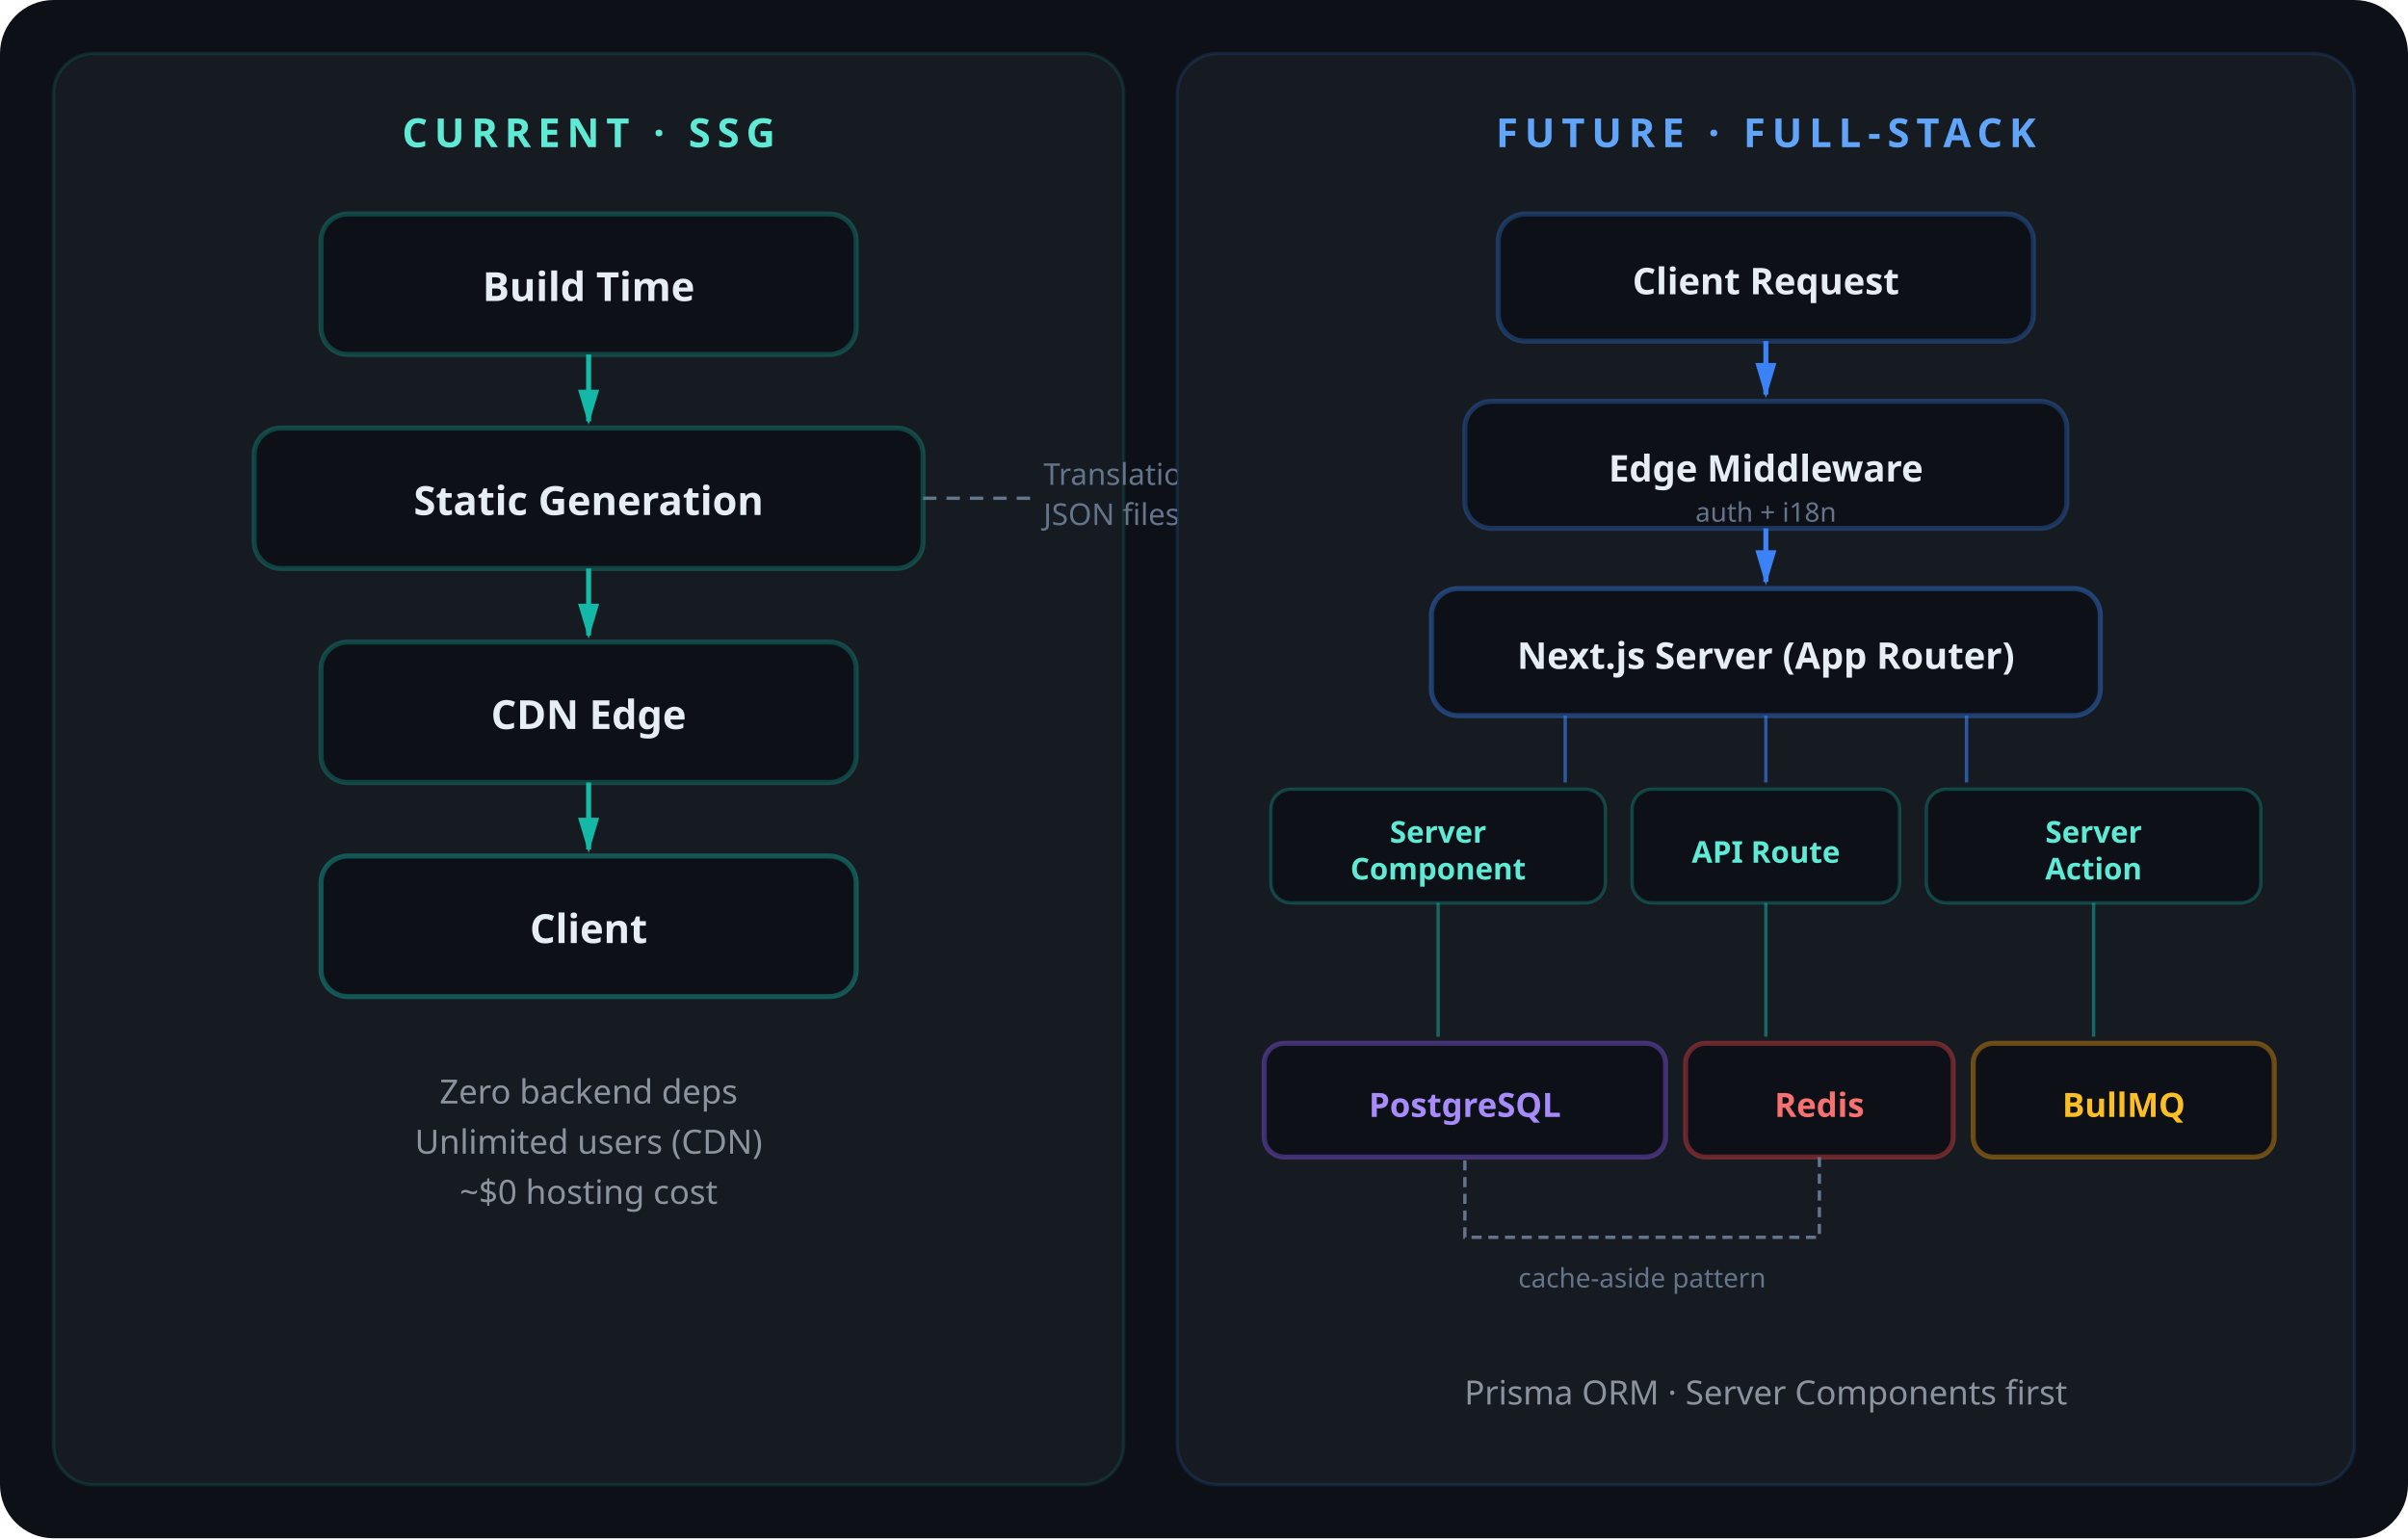
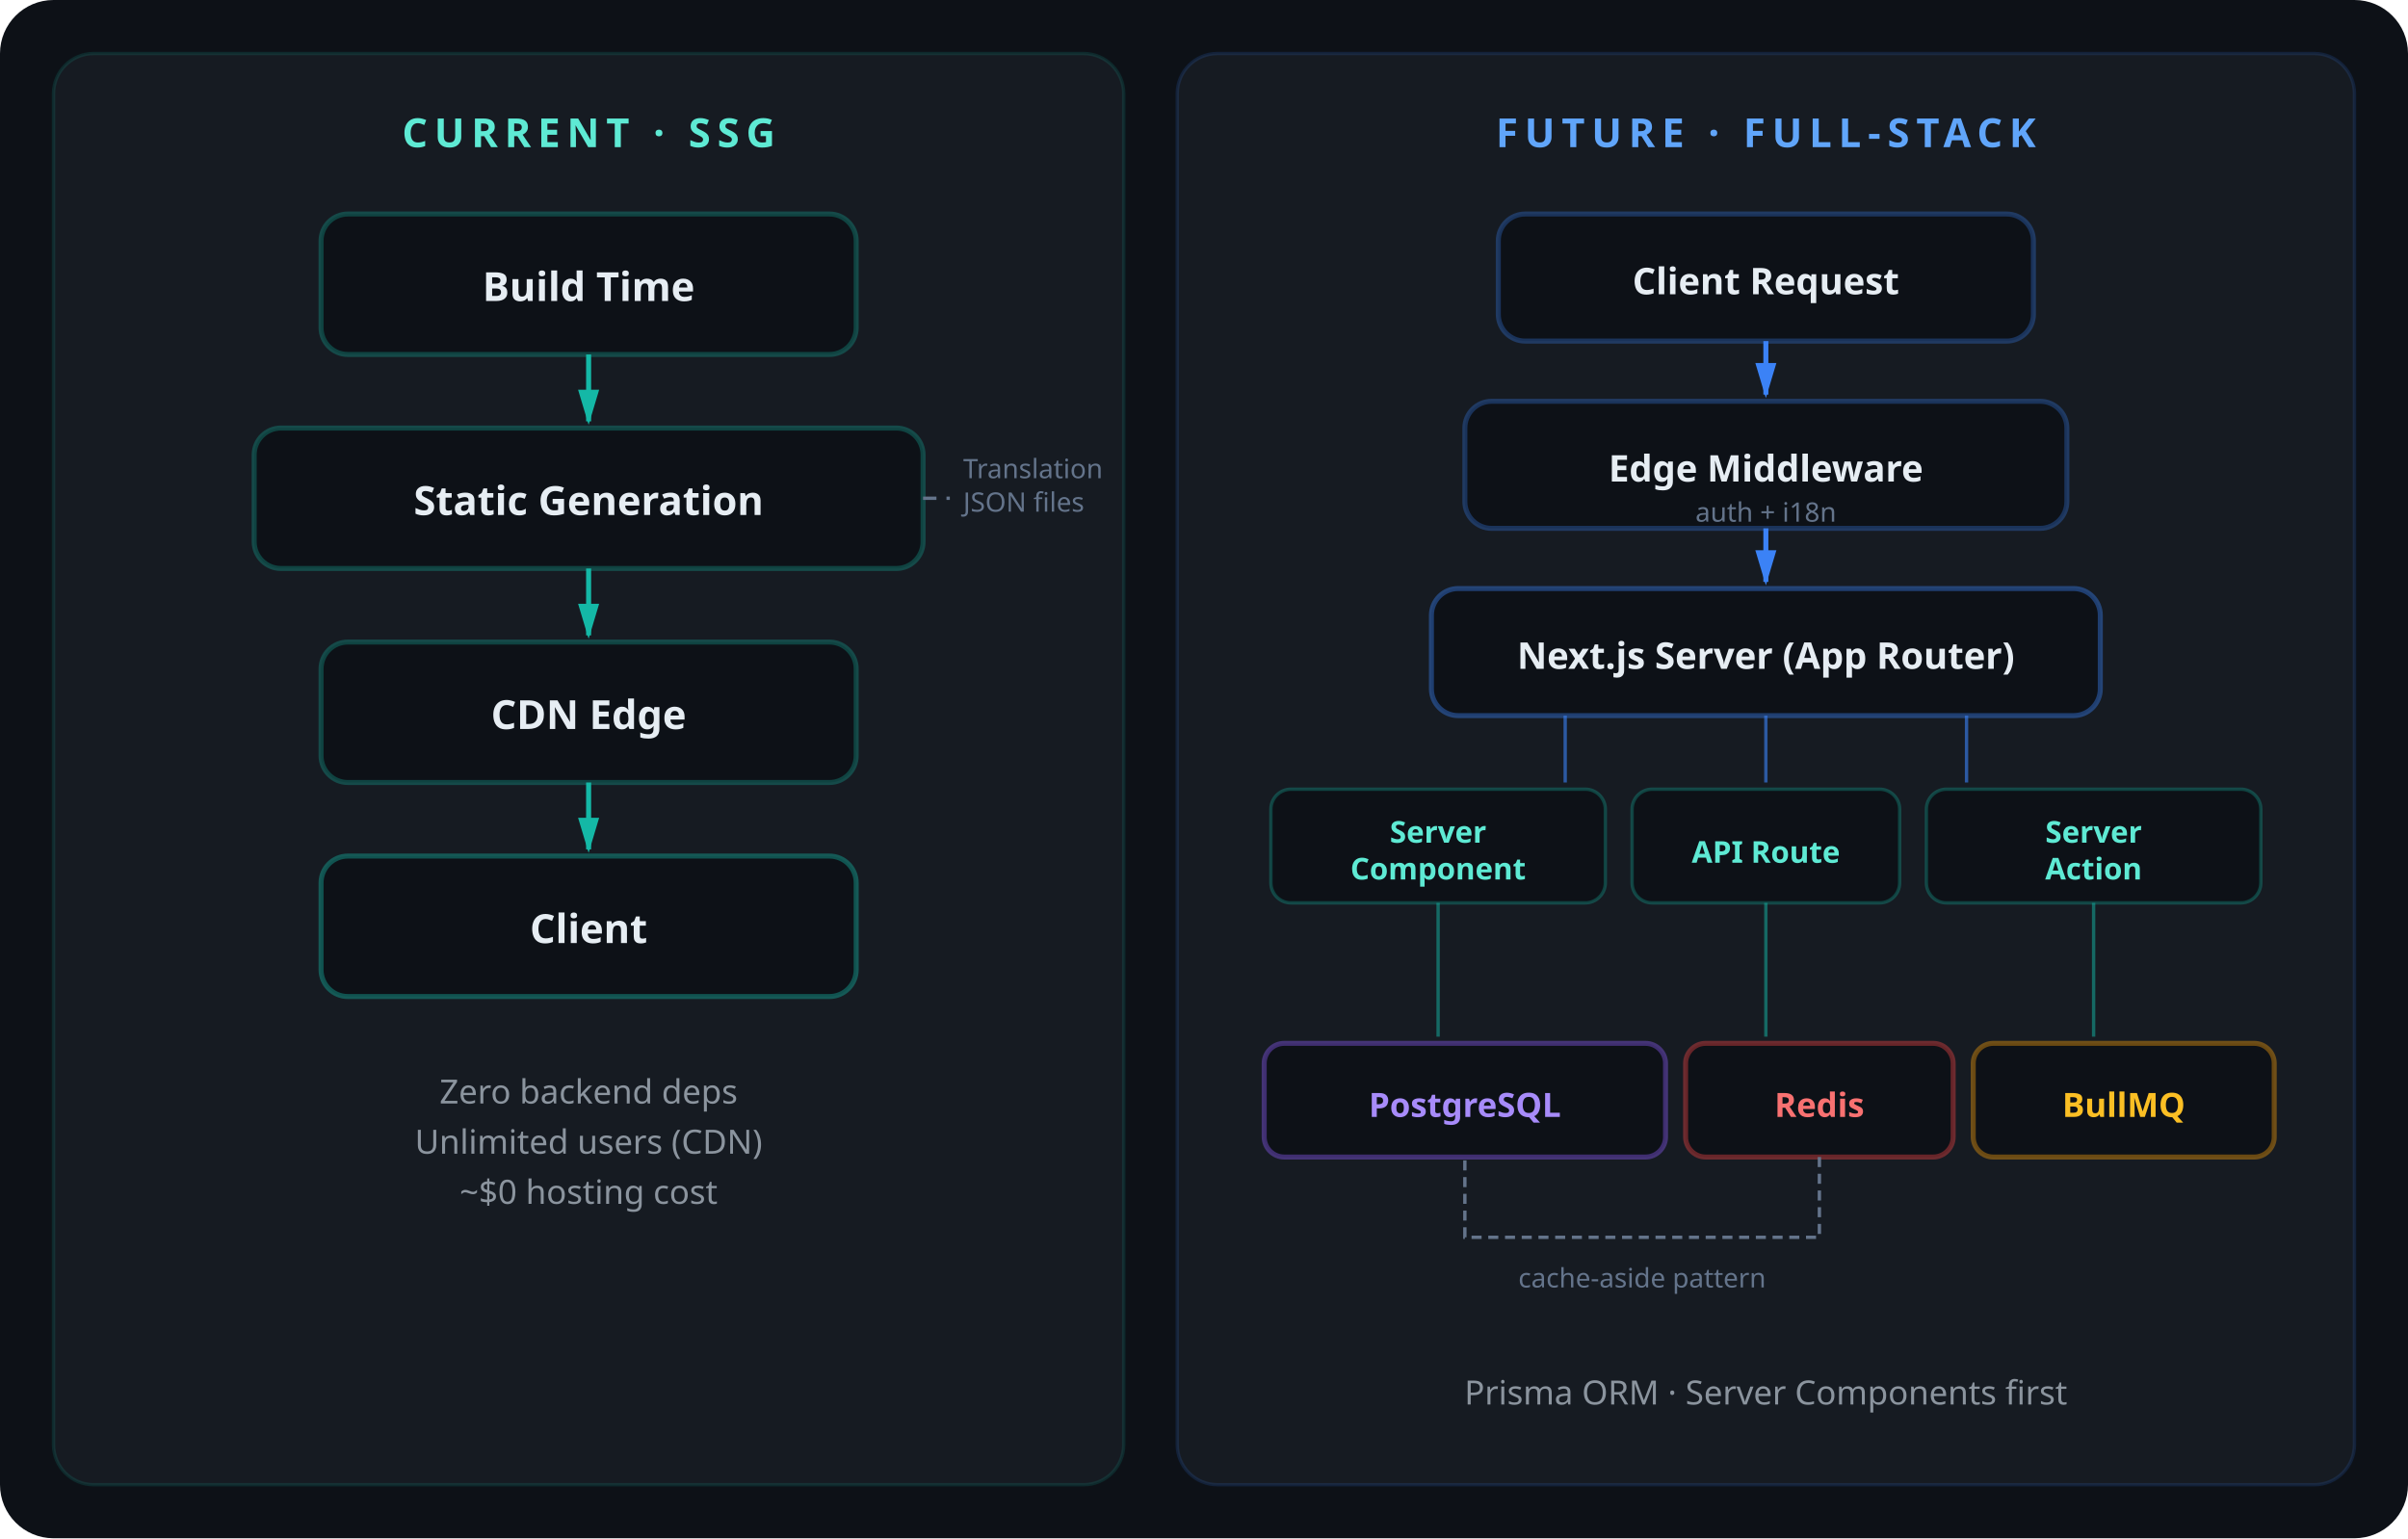
<svg xmlns="http://www.w3.org/2000/svg" viewBox="0 0 720 460" width="720">
  <defs>
    <marker id="arr" viewBox="0 0 10 6" refX="9" refY="3" markerWidth="7" markerHeight="5" orient="auto">
      <path d="M0,0 L10,3 L0,6z" fill="#14B8A6" />
    </marker>
    <marker id="arr-b" viewBox="0 0 10 6" refX="9" refY="3" markerWidth="7" markerHeight="5" orient="auto">
      <path d="M0,0 L10,3 L0,6z" fill="#3B82F6" />
    </marker>
    <marker id="arr-a" viewBox="0 0 10 6" refX="9" refY="3" markerWidth="7" markerHeight="5" orient="auto">
      <path d="M0,0 L10,3 L0,6z" fill="#F59E0B" />
    </marker>
  </defs>
  <rect width="720" height="460" rx="16" fill="#0D1117" />
  <rect x="16" y="16" width="320" height="428" rx="12" fill="#161B22" stroke="#14B8A6" stroke-opacity="0.15" stroke-width="1" />
  <text x="176" y="44" text-anchor="middle" fill="#5EEAD4" font-family="system-ui,sans-serif" font-size="12" font-weight="700" letter-spacing="2">CURRENT · SSG</text>
  <rect x="96" y="64" width="160" height="42" rx="8" fill="#0D1117" stroke="#14B8A6" stroke-opacity="0.3" stroke-width="1.5" />
  <text x="176" y="90" text-anchor="middle" fill="#E6EDF3" font-family="system-ui,sans-serif" font-size="12" font-weight="600">Build Time</text>
  <line x1="176" y1="106" x2="176" y2="126" stroke="#14B8A6" stroke-width="1.5" marker-end="url(#arr)" />
  <rect x="76" y="128" width="200" height="42" rx="8" fill="#0D1117" stroke="#14B8A6" stroke-opacity="0.3" stroke-width="1.5" />
  <text x="176" y="154" text-anchor="middle" fill="#E6EDF3" font-family="system-ui,sans-serif" font-size="12" font-weight="600">Static Generation</text>
  <line x1="176" y1="170" x2="176" y2="190" stroke="#14B8A6" stroke-width="1.5" marker-end="url(#arr)" />
-   <line x1="276" y1="149" x2="310" y2="149" stroke="#64748B" stroke-width="1" stroke-dasharray="4,3" />
-   <text x="312" y="145" fill="#64748B" font-family="system-ui,sans-serif" font-size="9" font-weight="500">Translation</text>
-   <text x="312" y="157" fill="#64748B" font-family="system-ui,sans-serif" font-size="9" font-weight="500">JSON files</text>
+   <line x1="276" y1="149" x2="284" y2="149" stroke="#64748B" stroke-width="1" stroke-dasharray="4,3" />
+   <text x="288" y="143" fill="#64748B" font-family="system-ui,sans-serif" font-size="8" font-weight="500">Translation</text>
+   <text x="288" y="153" fill="#64748B" font-family="system-ui,sans-serif" font-size="8" font-weight="500">JSON files</text>
  <rect x="96" y="192" width="160" height="42" rx="8" fill="#0D1117" stroke="#14B8A6" stroke-opacity="0.3" stroke-width="1.5" />
  <text x="176" y="218" text-anchor="middle" fill="#E6EDF3" font-family="system-ui,sans-serif" font-size="12" font-weight="600">CDN Edge</text>
  <line x1="176" y1="234" x2="176" y2="254" stroke="#14B8A6" stroke-width="1.5" marker-end="url(#arr)" />
  <rect x="96" y="256" width="160" height="42" rx="8" fill="#0D1117" stroke="#14B8A6" stroke-opacity="0.4" stroke-width="1.5" />
  <text x="176" y="282" text-anchor="middle" fill="#E6EDF3" font-family="system-ui,sans-serif" font-size="12" font-weight="600">Client</text>
  <text x="176" y="330" text-anchor="middle" fill="#8B949E" font-family="system-ui,sans-serif" font-size="10">Zero backend deps</text>
  <text x="176" y="345" text-anchor="middle" fill="#8B949E" font-family="system-ui,sans-serif" font-size="10">Unlimited users (CDN)</text>
  <text x="176" y="360" text-anchor="middle" fill="#8B949E" font-family="system-ui,sans-serif" font-size="10">~$0 hosting cost</text>
  <rect x="352" y="16" width="352" height="428" rx="12" fill="#161B22" stroke="#3B82F6" stroke-opacity="0.15" stroke-width="1" />
  <text x="528" y="44" text-anchor="middle" fill="#60A5FA" font-family="system-ui,sans-serif" font-size="12" font-weight="700" letter-spacing="2">FUTURE · FULL-STACK</text>
  <rect x="448" y="64" width="160" height="38" rx="8" fill="#0D1117" stroke="#3B82F6" stroke-opacity="0.3" stroke-width="1.5" />
  <text x="528" y="88" text-anchor="middle" fill="#E6EDF3" font-family="system-ui,sans-serif" font-size="11" font-weight="600">Client Request</text>
  <line x1="528" y1="102" x2="528" y2="118" stroke="#3B82F6" stroke-width="1.5" marker-end="url(#arr-b)" />
  <rect x="438" y="120" width="180" height="38" rx="8" fill="#0D1117" stroke="#3B82F6" stroke-opacity="0.3" stroke-width="1.5" />
  <text x="528" y="144" text-anchor="middle" fill="#E6EDF3" font-family="system-ui,sans-serif" font-size="11" font-weight="600">Edge Middleware</text>
  <text x="528" y="156" text-anchor="middle" fill="#64748B" font-family="system-ui,sans-serif" font-size="8">auth + i18n</text>
  <line x1="528" y1="158" x2="528" y2="174" stroke="#3B82F6" stroke-width="1.5" marker-end="url(#arr-b)" />
  <rect x="428" y="176" width="200" height="38" rx="8" fill="#0D1117" stroke="#3B82F6" stroke-opacity="0.4" stroke-width="1.5" />
  <text x="528" y="200" text-anchor="middle" fill="#E6EDF3" font-family="system-ui,sans-serif" font-size="11" font-weight="600">Next.js Server (App Router)</text>
  <line x1="468" y1="214" x2="468" y2="234" stroke="#3B82F6" stroke-width="1" stroke-opacity="0.6" />
  <line x1="528" y1="214" x2="528" y2="234" stroke="#3B82F6" stroke-width="1" stroke-opacity="0.6" />
  <line x1="588" y1="214" x2="588" y2="234" stroke="#3B82F6" stroke-width="1" stroke-opacity="0.6" />
  <rect x="380" y="236" width="100" height="34" rx="6" fill="#0D1117" stroke="#14B8A6" stroke-opacity="0.3" stroke-width="1" />
  <text x="430" y="252" text-anchor="middle" fill="#5EEAD4" font-family="system-ui,sans-serif" font-size="9" font-weight="600">Server</text>
  <text x="430" y="263" text-anchor="middle" fill="#5EEAD4" font-family="system-ui,sans-serif" font-size="9" font-weight="600">Component</text>
  <rect x="488" y="236" width="80" height="34" rx="6" fill="#0D1117" stroke="#14B8A6" stroke-opacity="0.3" stroke-width="1" />
  <text x="528" y="258" text-anchor="middle" fill="#5EEAD4" font-family="system-ui,sans-serif" font-size="9" font-weight="600">API Route</text>
  <rect x="576" y="236" width="100" height="34" rx="6" fill="#0D1117" stroke="#14B8A6" stroke-opacity="0.3" stroke-width="1" />
  <text x="626" y="252" text-anchor="middle" fill="#5EEAD4" font-family="system-ui,sans-serif" font-size="9" font-weight="600">Server</text>
  <text x="626" y="263" text-anchor="middle" fill="#5EEAD4" font-family="system-ui,sans-serif" font-size="9" font-weight="600">Action</text>
  <line x1="430" y1="270" x2="430" y2="310" stroke="#14B8A6" stroke-width="1" stroke-opacity="0.5" />
  <line x1="528" y1="270" x2="528" y2="310" stroke="#14B8A6" stroke-width="1" stroke-opacity="0.5" />
  <line x1="626" y1="270" x2="626" y2="310" stroke="#14B8A6" stroke-width="1" stroke-opacity="0.5" />
  <rect x="378" y="312" width="120" height="34" rx="6" fill="#0D1117" stroke="#8B5CF6" stroke-opacity="0.4" stroke-width="1.5" />
  <text x="438" y="334" text-anchor="middle" fill="#A78BFA" font-family="system-ui,sans-serif" font-size="10" font-weight="600">PostgreSQL</text>
  <rect x="504" y="312" width="80" height="34" rx="6" fill="#0D1117" stroke="#EF4444" stroke-opacity="0.4" stroke-width="1.5" />
  <text x="544" y="334" text-anchor="middle" fill="#F87171" font-family="system-ui,sans-serif" font-size="10" font-weight="600">Redis</text>
  <rect x="590" y="312" width="90" height="34" rx="6" fill="#0D1117" stroke="#F59E0B" stroke-opacity="0.4" stroke-width="1.5" />
  <text x="635" y="334" text-anchor="middle" fill="#FBBF24" font-family="system-ui,sans-serif" font-size="10" font-weight="600">BullMQ</text>
  <path d="M544,346 L544,370 L438,370 L438,346" fill="none" stroke="#64748B" stroke-width="1" stroke-dasharray="3,2" />
  <text x="491" y="385" text-anchor="middle" fill="#64748B" font-family="system-ui,sans-serif" font-size="8">cache-aside pattern</text>
  <text x="528" y="420" text-anchor="middle" fill="#8B949E" font-family="system-ui,sans-serif" font-size="10">Prisma ORM · Server Components first</text>
</svg>
